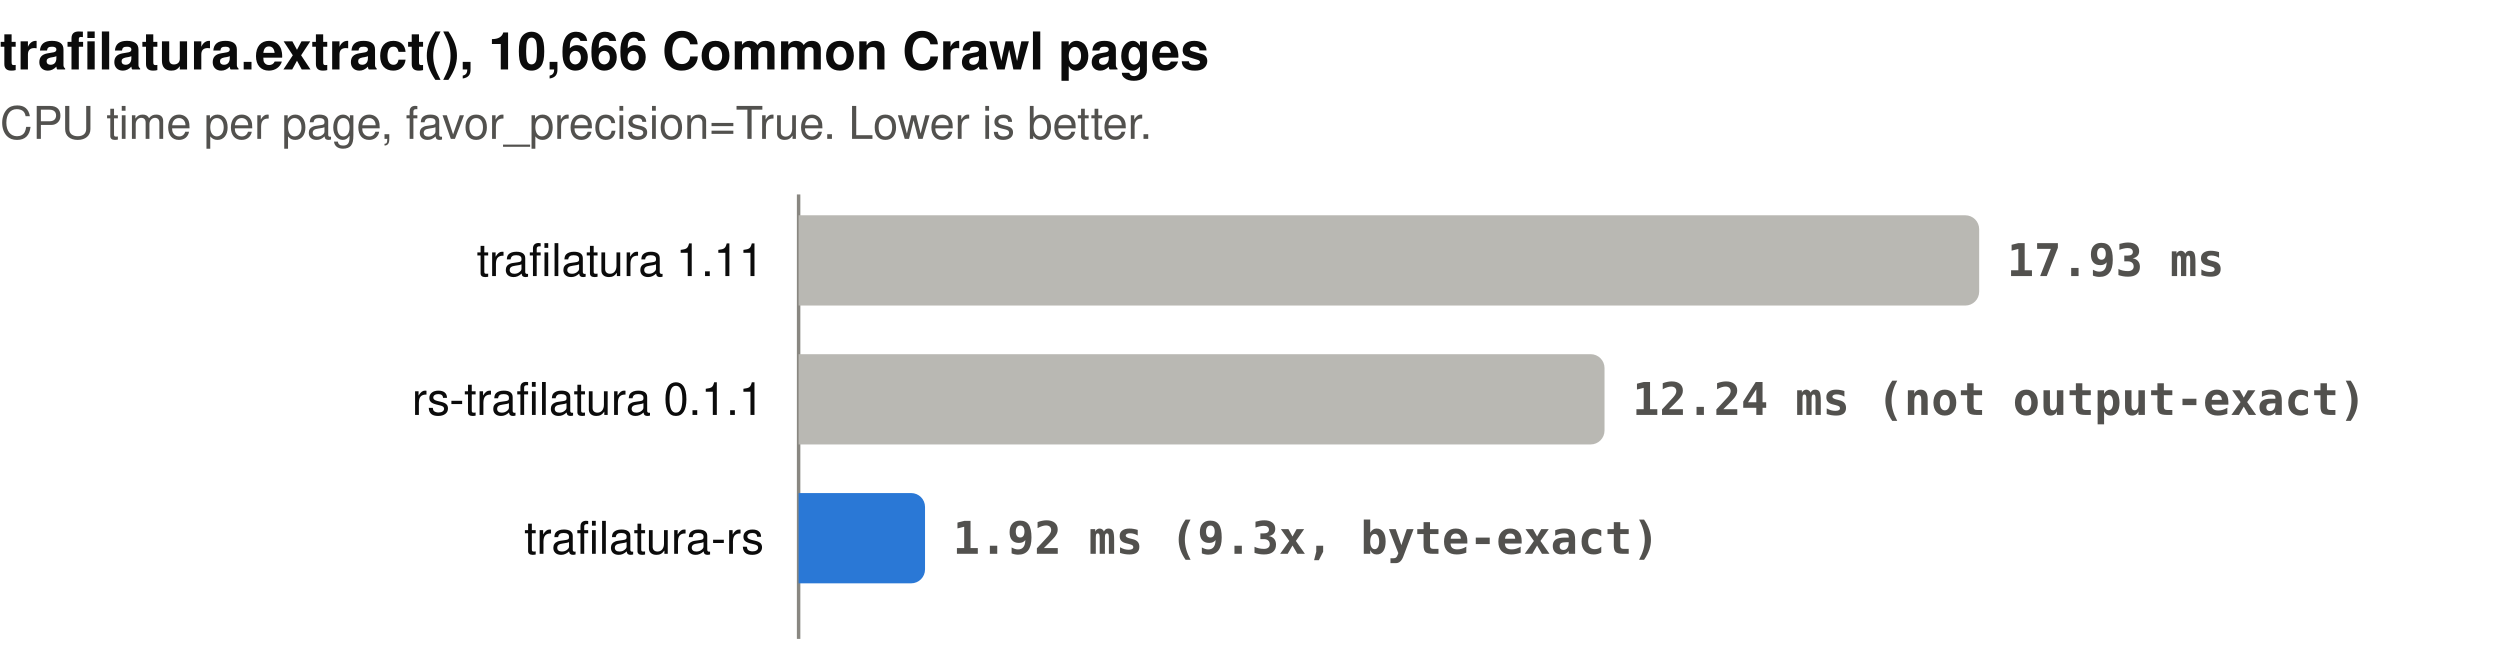
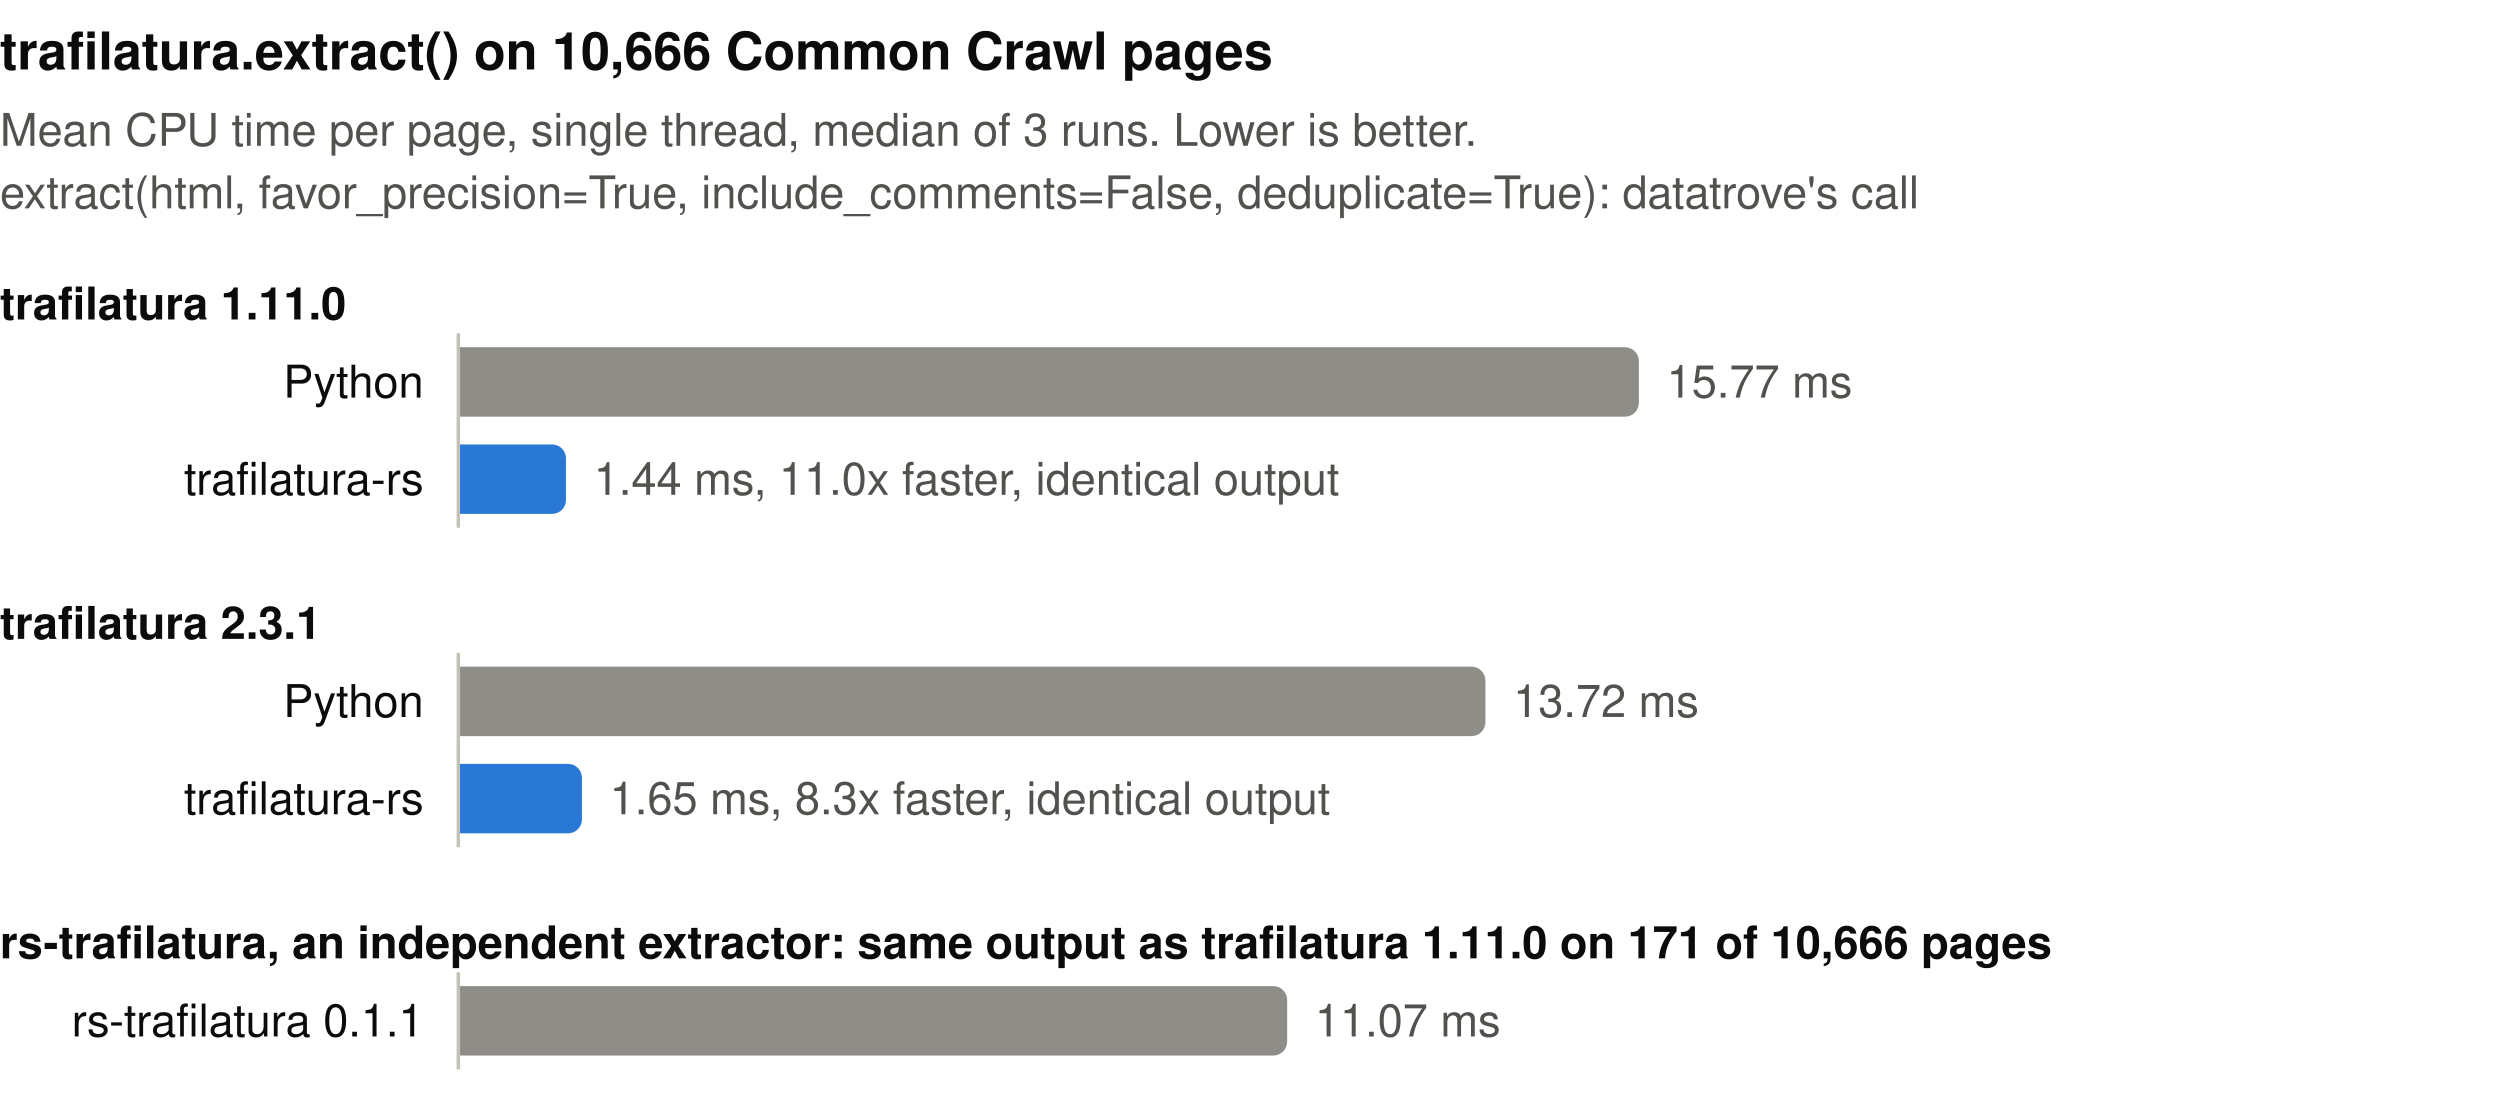
- <svg xmlns="http://www.w3.org/2000/svg" width="720" height="188" viewBox="0 0 720 188" role="img" aria-label="trafilatura.extract(), 10,666 Common Crawl pages">
+ <svg xmlns="http://www.w3.org/2000/svg" width="720" height="320" viewBox="0 0 720 320" role="img" aria-label="trafilatura.extract() on 10,666 Common Crawl pages. trafilatura 1.11.0: Python 15.77 ms, trafilatura-rs 1.44 ms; trafilatura 2.3.1: Python 13.72 ms, trafilatura-rs 1.65 ms; rs-trafilatura, an independent extractor: same output as trafilatura 1.11.0 on 171 of 10,666 pages: rs-trafilatura 0.1.1 11.07 ms">
  <style>
- .t{fill:#0b0b0b;font:600 15px system-ui,-apple-system,Segoe UI,Helvetica,Arial,sans-serif}
- .s{fill:#52514e;font:13px system-ui,-apple-system,Segoe UI,Helvetica,Arial,sans-serif}
- .l{fill:#0b0b0b;font:13px system-ui,-apple-system,Segoe UI,Helvetica,Arial,sans-serif}
- .v{fill:#52514e;font:600 13px ui-monospace,SFMono-Regular,Menlo,Consolas,monospace}
- .ours{fill:#2a78d6}.other{fill:#b9b8b3}.axis{stroke:#898781;stroke-width:1}
- @media (prefers-color-scheme:dark){.t,.l{fill:#f0efec}.s,.v{fill:#c3c2b7}.ours{fill:#3987e5}.other{fill:#5c5b57}}
+ text{font-family:system-ui,-apple-system,'Segoe UI',Helvetica,Arial,sans-serif;font-size:13px}.title{font-size:15px;font-weight:600}.group{font-weight:600}
+ .value{font-variant-numeric:tabular-nums}.base{stroke-width:1}
+ .title,.group,.label{fill:#0b0b0b}text{fill:#52514e}.ours{fill:#2a78d6}.other{fill:#8f8d87}.base{stroke:#c3c2b7}
+ @media (prefers-color-scheme:dark){.title,.group,.label{fill:#f0efec}text{fill:#c3c2b7}.ours{fill:#3987e5}.other{fill:#6a6964}.base{stroke:#383835}}
</style>
-   <text class="t" x="0" y="20">trafilatura.extract(), 10,666 Common Crawl pages</text>
-   <text class="s" x="0" y="40">CPU time per page, favor_precision=True. Lower is better.</text>
-   <line class="axis" x1="230" y1="56" x2="230" y2="184" />
-   <text class="l" x="220" y="79.5" text-anchor="end">trafilatura 1.11</text>
-   <path class="other" d="M230,62 h336.0 a4,4 0 0 1 4,4 v18 a4,4 0 0 1 -4,4 h-336.0 z" />
-   <text class="v" x="578.0" y="79.5">17.93 ms</text>
-   <text class="l" x="220" y="119.5" text-anchor="end">rs-trafilatura 0.1.1</text>
-   <path class="other" d="M230,102 h228.103 a4,4 0 0 1 4,4 v18 a4,4 0 0 1 -4,4 h-228.103 z" />
-   <text class="v" x="470.103" y="119.5">12.24 ms  (not output-exact)</text>
-   <text class="l" x="220" y="159.5" text-anchor="end" font-weight="600">trafilatura-rs</text>
-   <path class="ours" d="M230,142 h32.408 a4,4 0 0 1 4,4 v18 a4,4 0 0 1 -4,4 h-32.408 z" />
-   <text class="v" x="274.408" y="159.5">1.92 ms  (9.3x, byte-exact)</text>
+   <text class="title" x="0" y="20">trafilatura.extract() on 10,666 Common Crawl pages</text>
+   <text x="0" y="42">Mean CPU time per page, single thread, median of 3 runs. Lower is better.</text>
+   <text x="0" y="60">extract(html, favor_precision=True, include_comments=False, deduplicate=True): datatrove's call</text>
+   <text class="group" x="0" y="92">trafilatura 1.11.0</text>
+   <text class="label" x="122" y="114.5" text-anchor="end">Python</text>
+   <path class="other" d="M132,100h336.0a4.0,4.0 0 0 1 4.0,4.0v12.0a4.0,4.0 0 0 1 -4.0,4.0h-336.0z" />
+   <text class="value" x="480.0" y="114.5">15.77 ms</text>
+   <text class="label" x="122" y="142.5" text-anchor="end">trafilatura-rs</text>
+   <path class="ours" d="M132,128h27.0a4.0,4.0 0 0 1 4.0,4.0v12.0a4.0,4.0 0 0 1 -4.0,4.0h-27.0z" />
+   <text class="value" x="171.0" y="142.5">1.44 ms, 11.0x faster, identical output</text>
+   <line class="base" x1="132" y1="96" x2="132" y2="152" />
+   <text class="group" x="0" y="184">trafilatura 2.3.1</text>
+   <text class="label" x="122" y="206.5" text-anchor="end">Python</text>
+   <path class="other" d="M132,192h291.8a4.0,4.0 0 0 1 4.0,4.0v12.0a4.0,4.0 0 0 1 -4.0,4.0h-291.8z" />
+   <text class="value" x="435.8" y="206.5">13.72 ms</text>
+   <text class="label" x="122" y="234.5" text-anchor="end">trafilatura-rs</text>
+   <path class="ours" d="M132,220h31.6a4.0,4.0 0 0 1 4.0,4.0v12.0a4.0,4.0 0 0 1 -4.0,4.0h-31.6z" />
+   <text class="value" x="175.6" y="234.5">1.65 ms, 8.3x faster, identical output</text>
+   <line class="base" x1="132" y1="188" x2="132" y2="244" />
+   <text class="group" x="0" y="276">rs-trafilatura, an independent extractor: same output as trafilatura 1.11.0 on 171 of 10,666 pages</text>
+   <text class="label" x="122" y="298.5" text-anchor="end">rs-trafilatura 0.1.1</text>
+   <path class="other" d="M132,284h234.7a4.0,4.0 0 0 1 4.0,4.0v12.0a4.0,4.0 0 0 1 -4.0,4.0h-234.7z" />
+   <text class="value" x="378.7" y="298.5">11.07 ms</text>
+   <line class="base" x1="132" y1="280" x2="132" y2="308" />
</svg>
